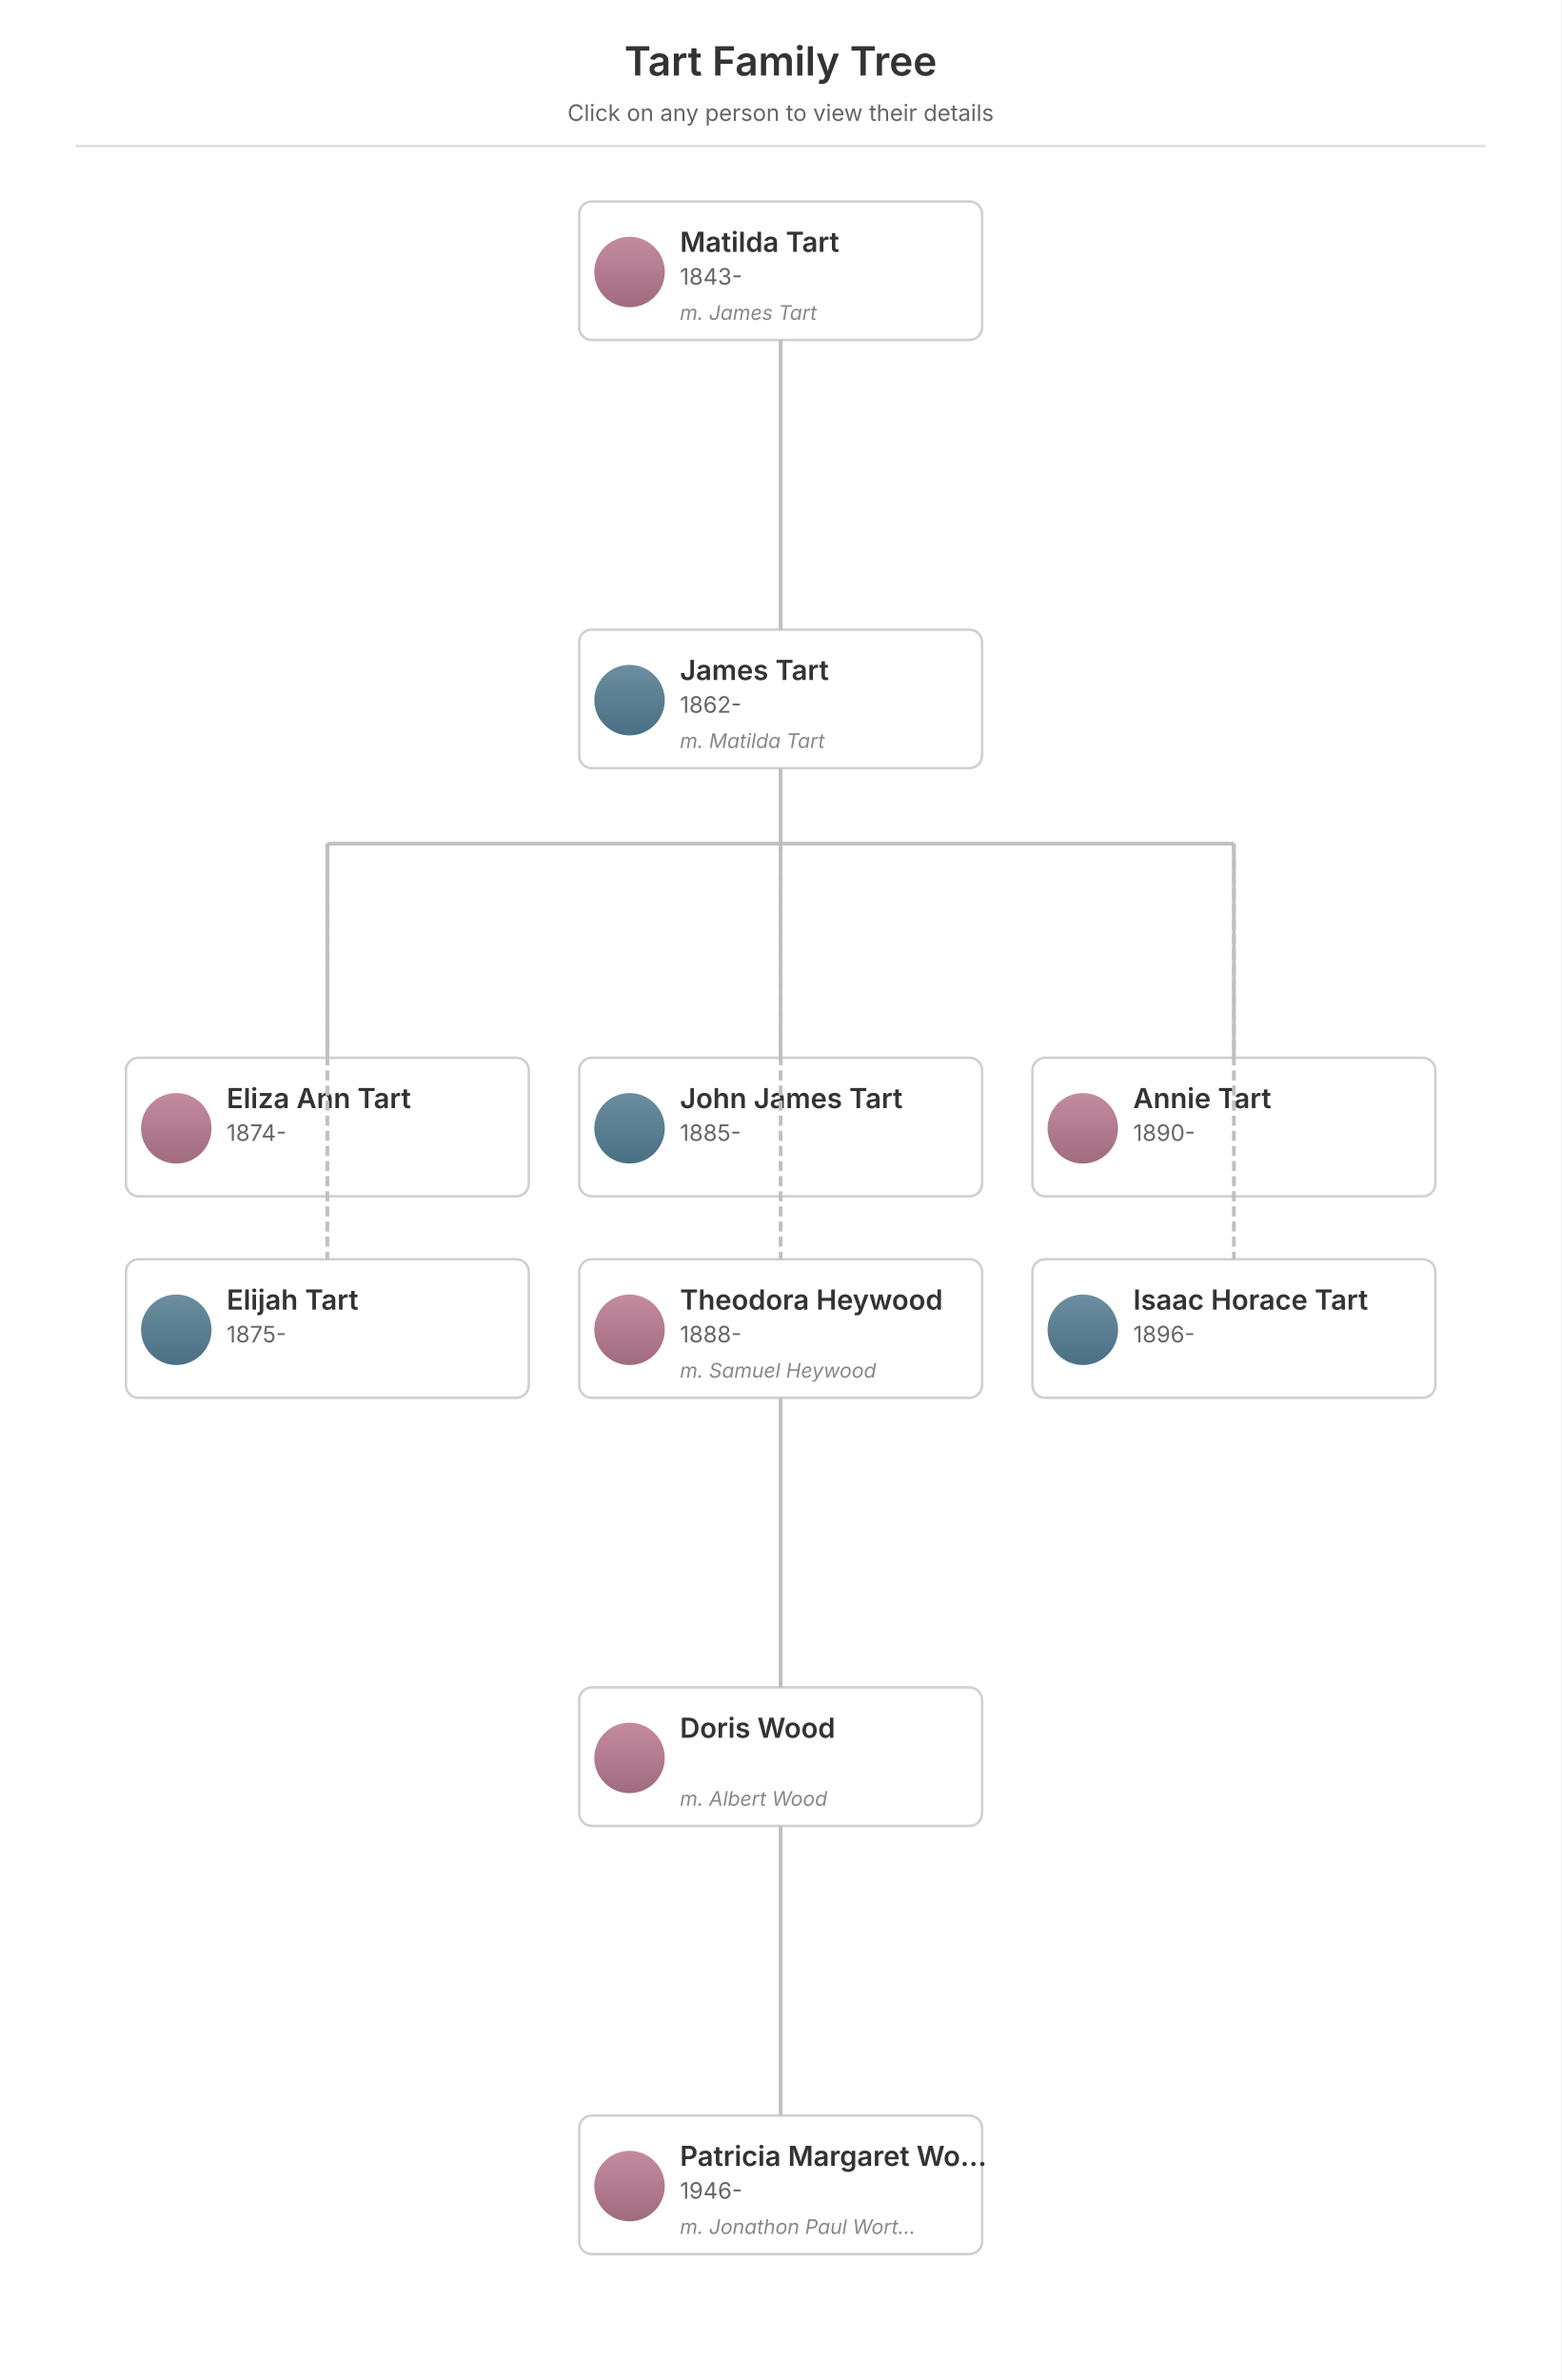
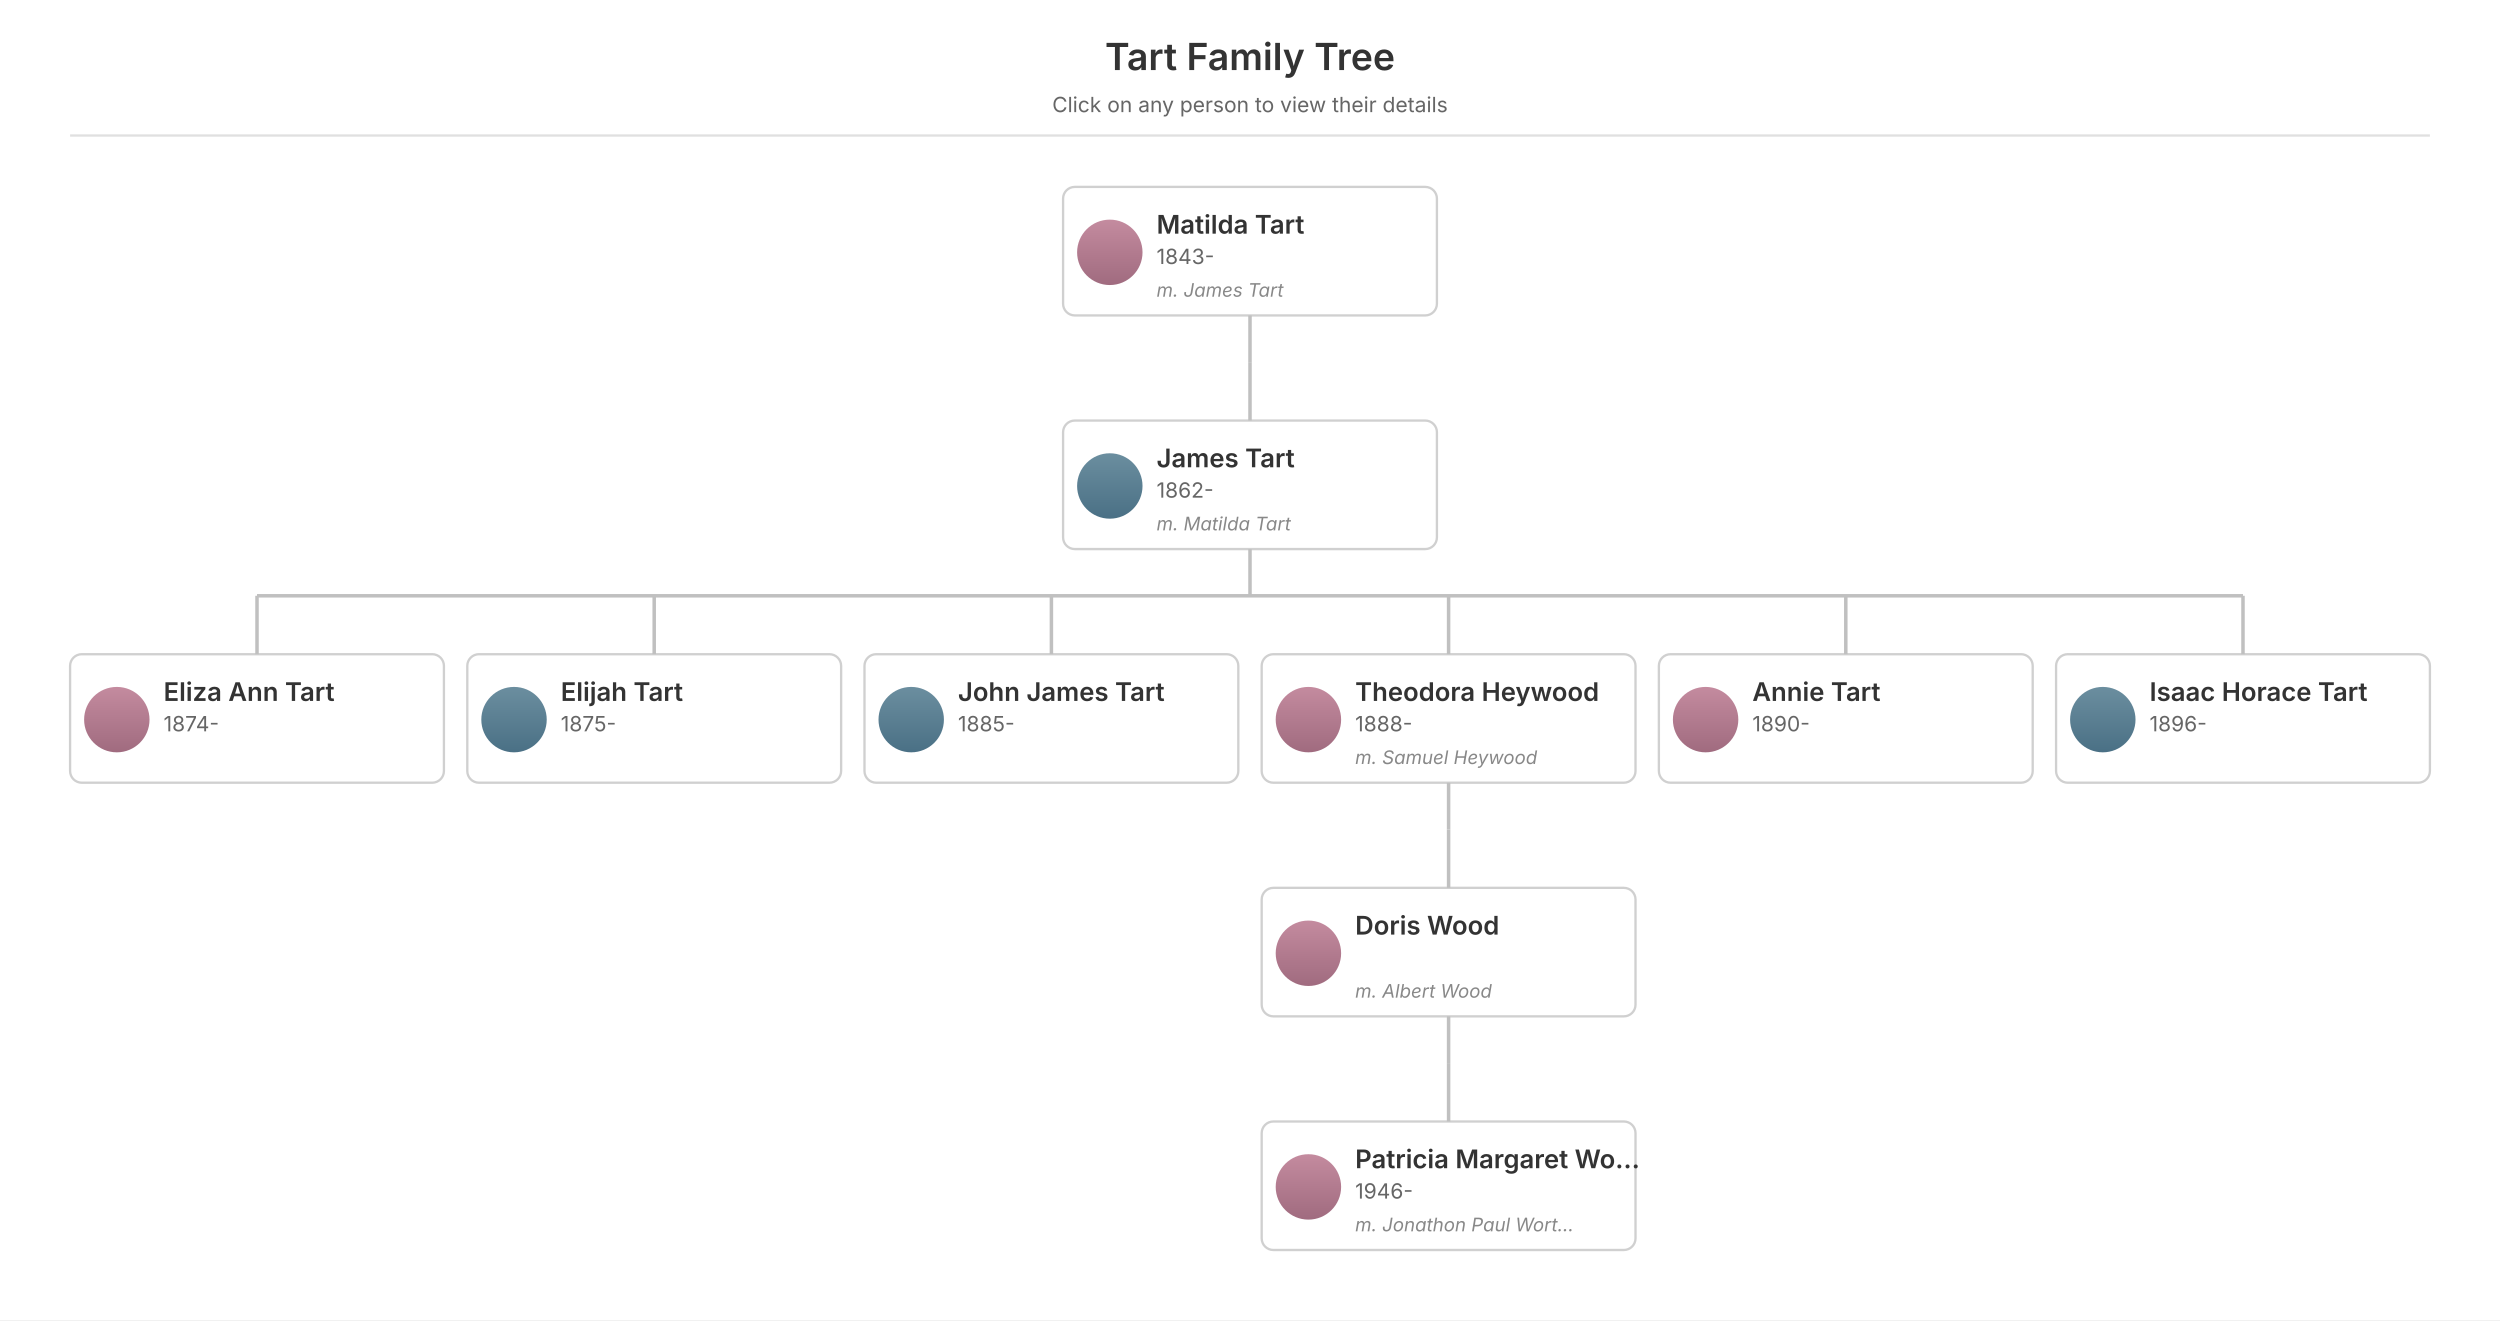
- <svg xmlns="http://www.w3.org/2000/svg" viewBox="0 0 620.0 945" width="620.0" height="945" data-root-x="310.0">
+ <svg xmlns="http://www.w3.org/2000/svg" viewBox="0 0 1070.0 565" width="1070.0" height="565" data-root-x="535.0">
  <defs>
    <style>
      .card { fill: #fff; stroke: #d0d0d0; stroke-width: 1; }
      .card:hover { stroke: #4a90a4; stroke-width: 2; cursor: pointer; }
      .avatar-male { fill: url(#maleGradient); }
      .avatar-female { fill: url(#femaleGradient); }
      .name { font-family: -apple-system, BlinkMacSystemFont, sans-serif; font-size: 11px; font-weight: 600; fill: #333; }
      .dates { font-family: -apple-system, BlinkMacSystemFont, sans-serif; font-size: 9px; fill: #666; }
      .spouse { font-family: -apple-system, BlinkMacSystemFont, sans-serif; font-size: 8px; fill: #888; font-style: italic; }
      .connector { stroke: #c0c0c0; stroke-width: 1.5; fill: none; }
      .connector-long { stroke: #c0c0c0; stroke-width: 1.5; fill: none; stroke-dasharray: 4,2; }
    </style>
    <linearGradient id="maleGradient" x1="0%" y1="0%" x2="0%" y2="100%">
      <stop offset="0%" style="stop-color:#6b8e9f" />
      <stop offset="100%" style="stop-color:#4a7085" />
    </linearGradient>
    <linearGradient id="femaleGradient" x1="0%" y1="0%" x2="0%" y2="100%">
      <stop offset="0%" style="stop-color:#c48b9f" />
      <stop offset="100%" style="stop-color:#a06b7f" />
    </linearGradient>
  </defs>
  <rect width="100%" height="100%" fill="#fff" />
-   <text x="310.0" y="30" text-anchor="middle" class="name" style="font-size: 16px;">
+   <text x="535.0" y="30" text-anchor="middle" class="name" style="font-size: 16px;">
    Tart Family Tree
  </text>
-   <text x="310.0" y="48" text-anchor="middle" class="dates">
+   <text x="535.0" y="48" text-anchor="middle" class="dates">
    Click on any person to view their details
  </text>
-   <line x1="30" y1="58" x2="590.0" y2="58" stroke="#e0e0e0" />
+   <line x1="30" y1="58" x2="1040.0" y2="58" stroke="#e0e0e0" />
  <g class="person-card" data-person-id="40">
-     <rect x="230.0" y="80" width="160" height="55" rx="5" class="card" />
-     <circle cx="250.0" cy="108" r="14" class="avatar-female" />
-     <text x="270.0" y="100" class="name">Matilda Tart</text>
-     <text x="270.0" y="113" class="dates">1843-</text>
-     <text x="270.0" y="127" class="spouse">m. James Tart</text>
+     <rect x="455.0" y="80" width="160" height="55" rx="5" class="card" />
+     <circle cx="475.0" cy="108" r="14" class="avatar-female" />
+     <text x="495.0" y="100" class="name">Matilda Tart</text>
+     <text x="495.0" y="113" class="dates">1843-</text>
+     <text x="495.0" y="127" class="spouse">m. James Tart</text>
  </g>
  <g class="person-card" data-person-id="39">
-     <rect x="230.0" y="250" width="160" height="55" rx="5" class="card" />
-     <circle cx="250.0" cy="278" r="14" class="avatar-male" />
-     <text x="270.0" y="270" class="name">James Tart</text>
-     <text x="270.0" y="283" class="dates">1862-</text>
-     <text x="270.0" y="297" class="spouse">m. Matilda Tart</text>
+     <rect x="455.0" y="180" width="160" height="55" rx="5" class="card" />
+     <circle cx="475.0" cy="208" r="14" class="avatar-male" />
+     <text x="495.0" y="200" class="name">James Tart</text>
+     <text x="495.0" y="213" class="dates">1862-</text>
+     <text x="495.0" y="227" class="spouse">m. Matilda Tart</text>
  </g>
  <g class="person-card" data-person-id="41">
-     <rect x="50.0" y="420" width="160" height="55" rx="5" class="card" />
-     <circle cx="70.0" cy="448" r="14" class="avatar-female" />
-     <text x="90.0" y="440" class="name">Eliza Ann Tart</text>
-     <text x="90.0" y="453" class="dates">1874-</text>
+     <rect x="30.0" y="280" width="160" height="55" rx="5" class="card" />
+     <circle cx="50.0" cy="308" r="14" class="avatar-female" />
+     <text x="70.0" y="300" class="name">Eliza Ann Tart</text>
+     <text x="70.0" y="313" class="dates">1874-</text>
+   </g>
+   <g class="person-card" data-person-id="42">
+     <rect x="200.0" y="280" width="160" height="55" rx="5" class="card" />
+     <circle cx="220.0" cy="308" r="14" class="avatar-male" />
+     <text x="240.0" y="300" class="name">Elijah Tart</text>
+     <text x="240.0" y="313" class="dates">1875-</text>
  </g>
  <g class="person-card" data-person-id="71">
-     <rect x="230.0" y="420" width="160" height="55" rx="5" class="card" />
-     <circle cx="250.0" cy="448" r="14" class="avatar-male" />
-     <text x="270.0" y="440" class="name">John James Tart</text>
-     <text x="270.0" y="453" class="dates">1885-</text>
-   </g>
-   <g class="person-card" data-person-id="51">
-     <rect x="410.0" y="420" width="160" height="55" rx="5" class="card" />
-     <circle cx="430.0" cy="448" r="14" class="avatar-female" />
-     <text x="450.0" y="440" class="name">Annie Tart</text>
-     <text x="450.0" y="453" class="dates">1890-</text>
-   </g>
-   <g class="person-card" data-person-id="42">
-     <rect x="50.0" y="500" width="160" height="55" rx="5" class="card" />
-     <circle cx="70.0" cy="528" r="14" class="avatar-male" />
-     <text x="90.0" y="520" class="name">Elijah Tart</text>
-     <text x="90.0" y="533" class="dates">1875-</text>
+     <rect x="370.0" y="280" width="160" height="55" rx="5" class="card" />
+     <circle cx="390.0" cy="308" r="14" class="avatar-male" />
+     <text x="410.0" y="300" class="name">John James Tart</text>
+     <text x="410.0" y="313" class="dates">1885-</text>
  </g>
  <g class="person-card" data-person-id="38">
-     <rect x="230.0" y="500" width="160" height="55" rx="5" class="card" />
-     <circle cx="250.0" cy="528" r="14" class="avatar-female" />
-     <text x="270.0" y="520" class="name">Theodora Heywood</text>
-     <text x="270.0" y="533" class="dates">1888-</text>
-     <text x="270.0" y="547" class="spouse">m. Samuel Heywood</text>
+     <rect x="540.0" y="280" width="160" height="55" rx="5" class="card" />
+     <circle cx="560.0" cy="308" r="14" class="avatar-female" />
+     <text x="580.0" y="300" class="name">Theodora Heywood</text>
+     <text x="580.0" y="313" class="dates">1888-</text>
+     <text x="580.0" y="327" class="spouse">m. Samuel Heywood</text>
  </g>
  <g class="person-card" data-person-id="36">
-     <rect x="230.0" y="670" width="160" height="55" rx="5" class="card" />
-     <circle cx="250.0" cy="698" r="14" class="avatar-female" />
-     <text x="270.0" y="690" class="name">Doris Wood</text>
-     <text x="270.0" y="703" class="dates" />
-     <text x="270.0" y="717" class="spouse">m. Albert Wood</text>
+     <rect x="540.0" y="380" width="160" height="55" rx="5" class="card" />
+     <circle cx="560.0" cy="408" r="14" class="avatar-female" />
+     <text x="580.0" y="400" class="name">Doris Wood</text>
+     <text x="580.0" y="413" class="dates" />
+     <text x="580.0" y="427" class="spouse">m. Albert Wood</text>
  </g>
  <g class="person-card" data-person-id="34">
-     <rect x="230.0" y="840" width="160" height="55" rx="5" class="card" />
-     <circle cx="250.0" cy="868" r="14" class="avatar-female" />
-     <text x="270.0" y="860" class="name">Patricia Margaret Wo...</text>
-     <text x="270.0" y="873" class="dates">1946-</text>
-     <text x="270.0" y="887" class="spouse">m. Jonathon Paul Wort...</text>
+     <rect x="540.0" y="480" width="160" height="55" rx="5" class="card" />
+     <circle cx="560.0" cy="508" r="14" class="avatar-female" />
+     <text x="580.0" y="500" class="name">Patricia Margaret Wo...</text>
+     <text x="580.0" y="513" class="dates">1946-</text>
+     <text x="580.0" y="527" class="spouse">m. Jonathon Paul Wort...</text>
  </g>
-   <path d="M310.0 725 L310.0 840" class="connector" />
-   <path d="M310.0 555 L310.0 670" class="connector" />
+   <path d="M620.0 435 L620.0 455" class="connector" />
+   <path d="M620.0 455 L620.0 455" class="connector" />
+   <path d="M620.0 455 L620.0 480" class="connector" />
+   <path d="M620.0 335 L620.0 355" class="connector" />
+   <path d="M620.0 355 L620.0 355" class="connector" />
+   <path d="M620.0 355 L620.0 380" class="connector" />
+   <g class="person-card" data-person-id="51">
+     <rect x="710.0" y="280" width="160" height="55" rx="5" class="card" />
+     <circle cx="730.0" cy="308" r="14" class="avatar-female" />
+     <text x="750.0" y="300" class="name">Annie Tart</text>
+     <text x="750.0" y="313" class="dates">1890-</text>
+   </g>
  <g class="person-card" data-person-id="45">
-     <rect x="410.0" y="500" width="160" height="55" rx="5" class="card" />
-     <circle cx="430.0" cy="528" r="14" class="avatar-male" />
-     <text x="450.0" y="520" class="name">Isaac Horace Tart</text>
-     <text x="450.0" y="533" class="dates">1896-</text>
+     <rect x="880.0" y="280" width="160" height="55" rx="5" class="card" />
+     <circle cx="900.0" cy="308" r="14" class="avatar-male" />
+     <text x="920.0" y="300" class="name">Isaac Horace Tart</text>
+     <text x="920.0" y="313" class="dates">1896-</text>
  </g>
-   <path d="M310.0 305 L310.0 335" class="connector" />
-   <path d="M130.0 335 L490.0 335" class="connector" />
-   <path d="M130.0 335 L130.0 420" class="connector" />
-   <path d="M310.0 335 L310.0 420" class="connector" />
-   <path d="M490.0 335 L490.0 420" class="connector" />
-   <path d="M130.0 335 L130.0 500" class="connector-long" />
-   <path d="M310.0 335 L310.0 500" class="connector-long" />
-   <path d="M490.0 335 L490.0 500" class="connector-long" />
-   <path d="M310.0 135 L310.0 250" class="connector" />
+   <path d="M535.0 235 L535.0 255" class="connector" />
+   <path d="M110.0 255 L960.0 255" class="connector" />
+   <path d="M110.0 255 L110.0 280" class="connector" />
+   <path d="M280.0 255 L280.0 280" class="connector" />
+   <path d="M450.0 255 L450.0 280" class="connector" />
+   <path d="M620.0 255 L620.0 280" class="connector" />
+   <path d="M790.0 255 L790.0 280" class="connector" />
+   <path d="M960.0 255 L960.0 280" class="connector" />
+   <path d="M535.0 135 L535.0 155" class="connector" />
+   <path d="M535.0 155 L535.0 155" class="connector" />
+   <path d="M535.0 155 L535.0 180" class="connector" />
</svg>
